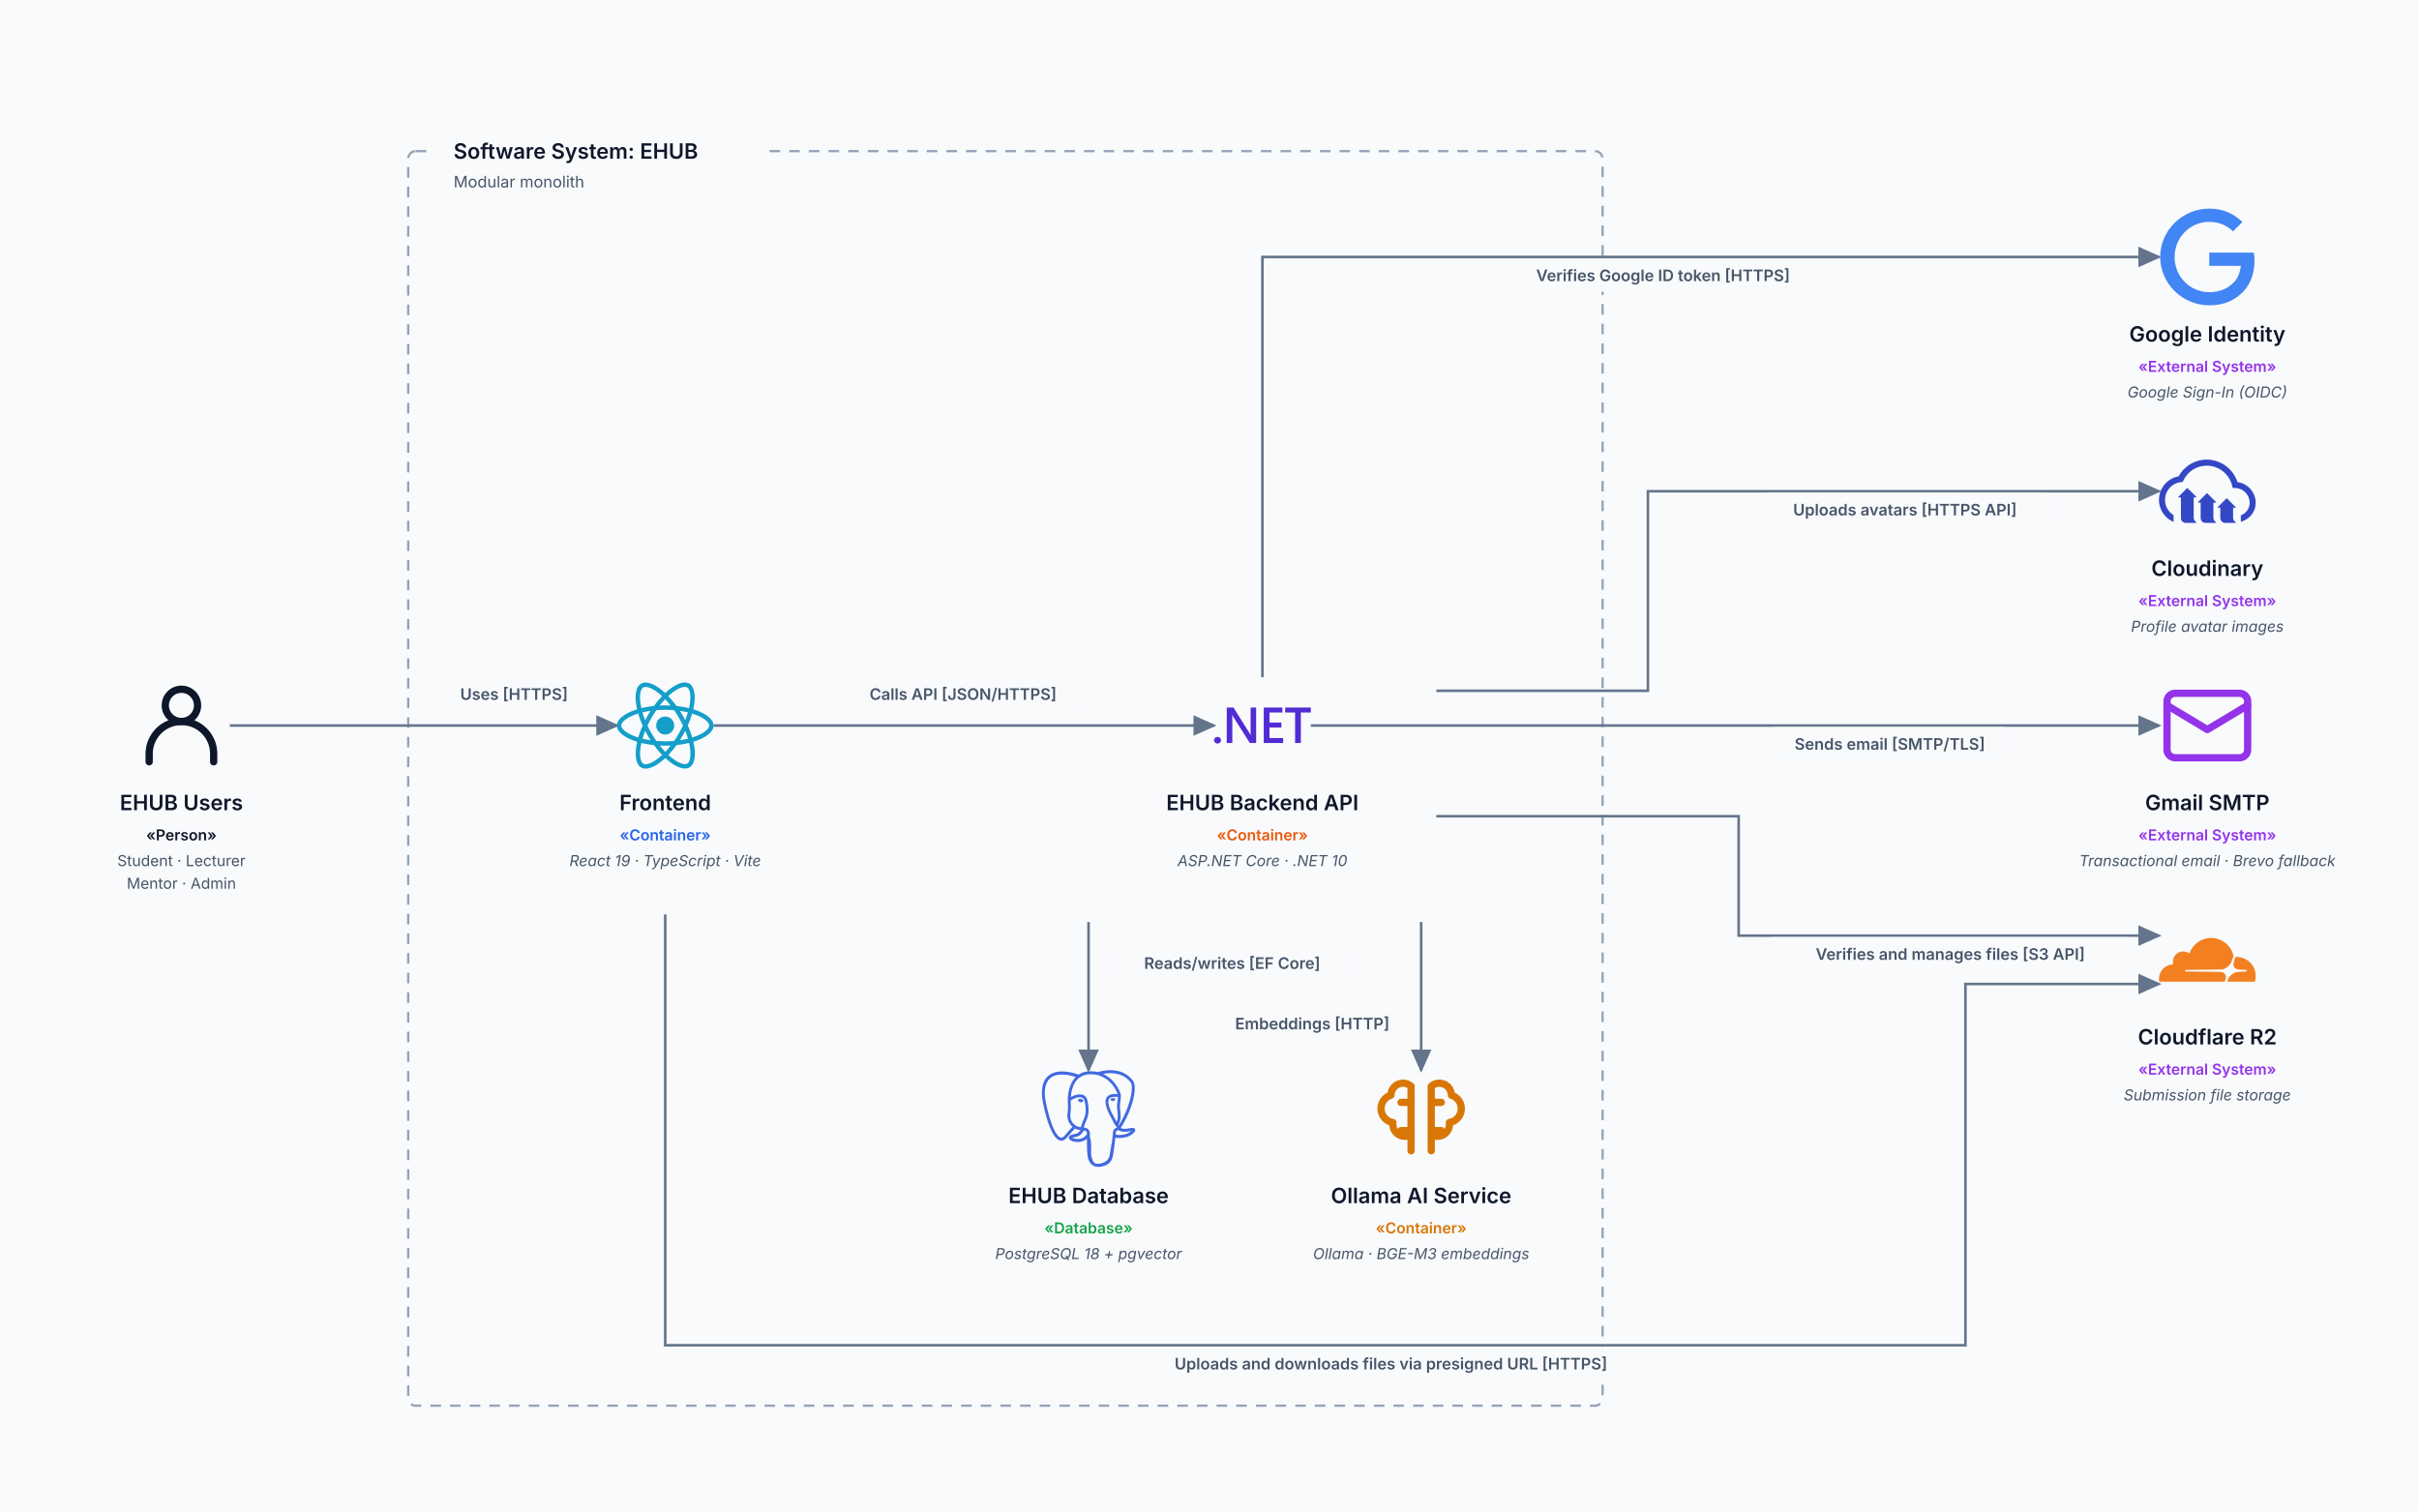
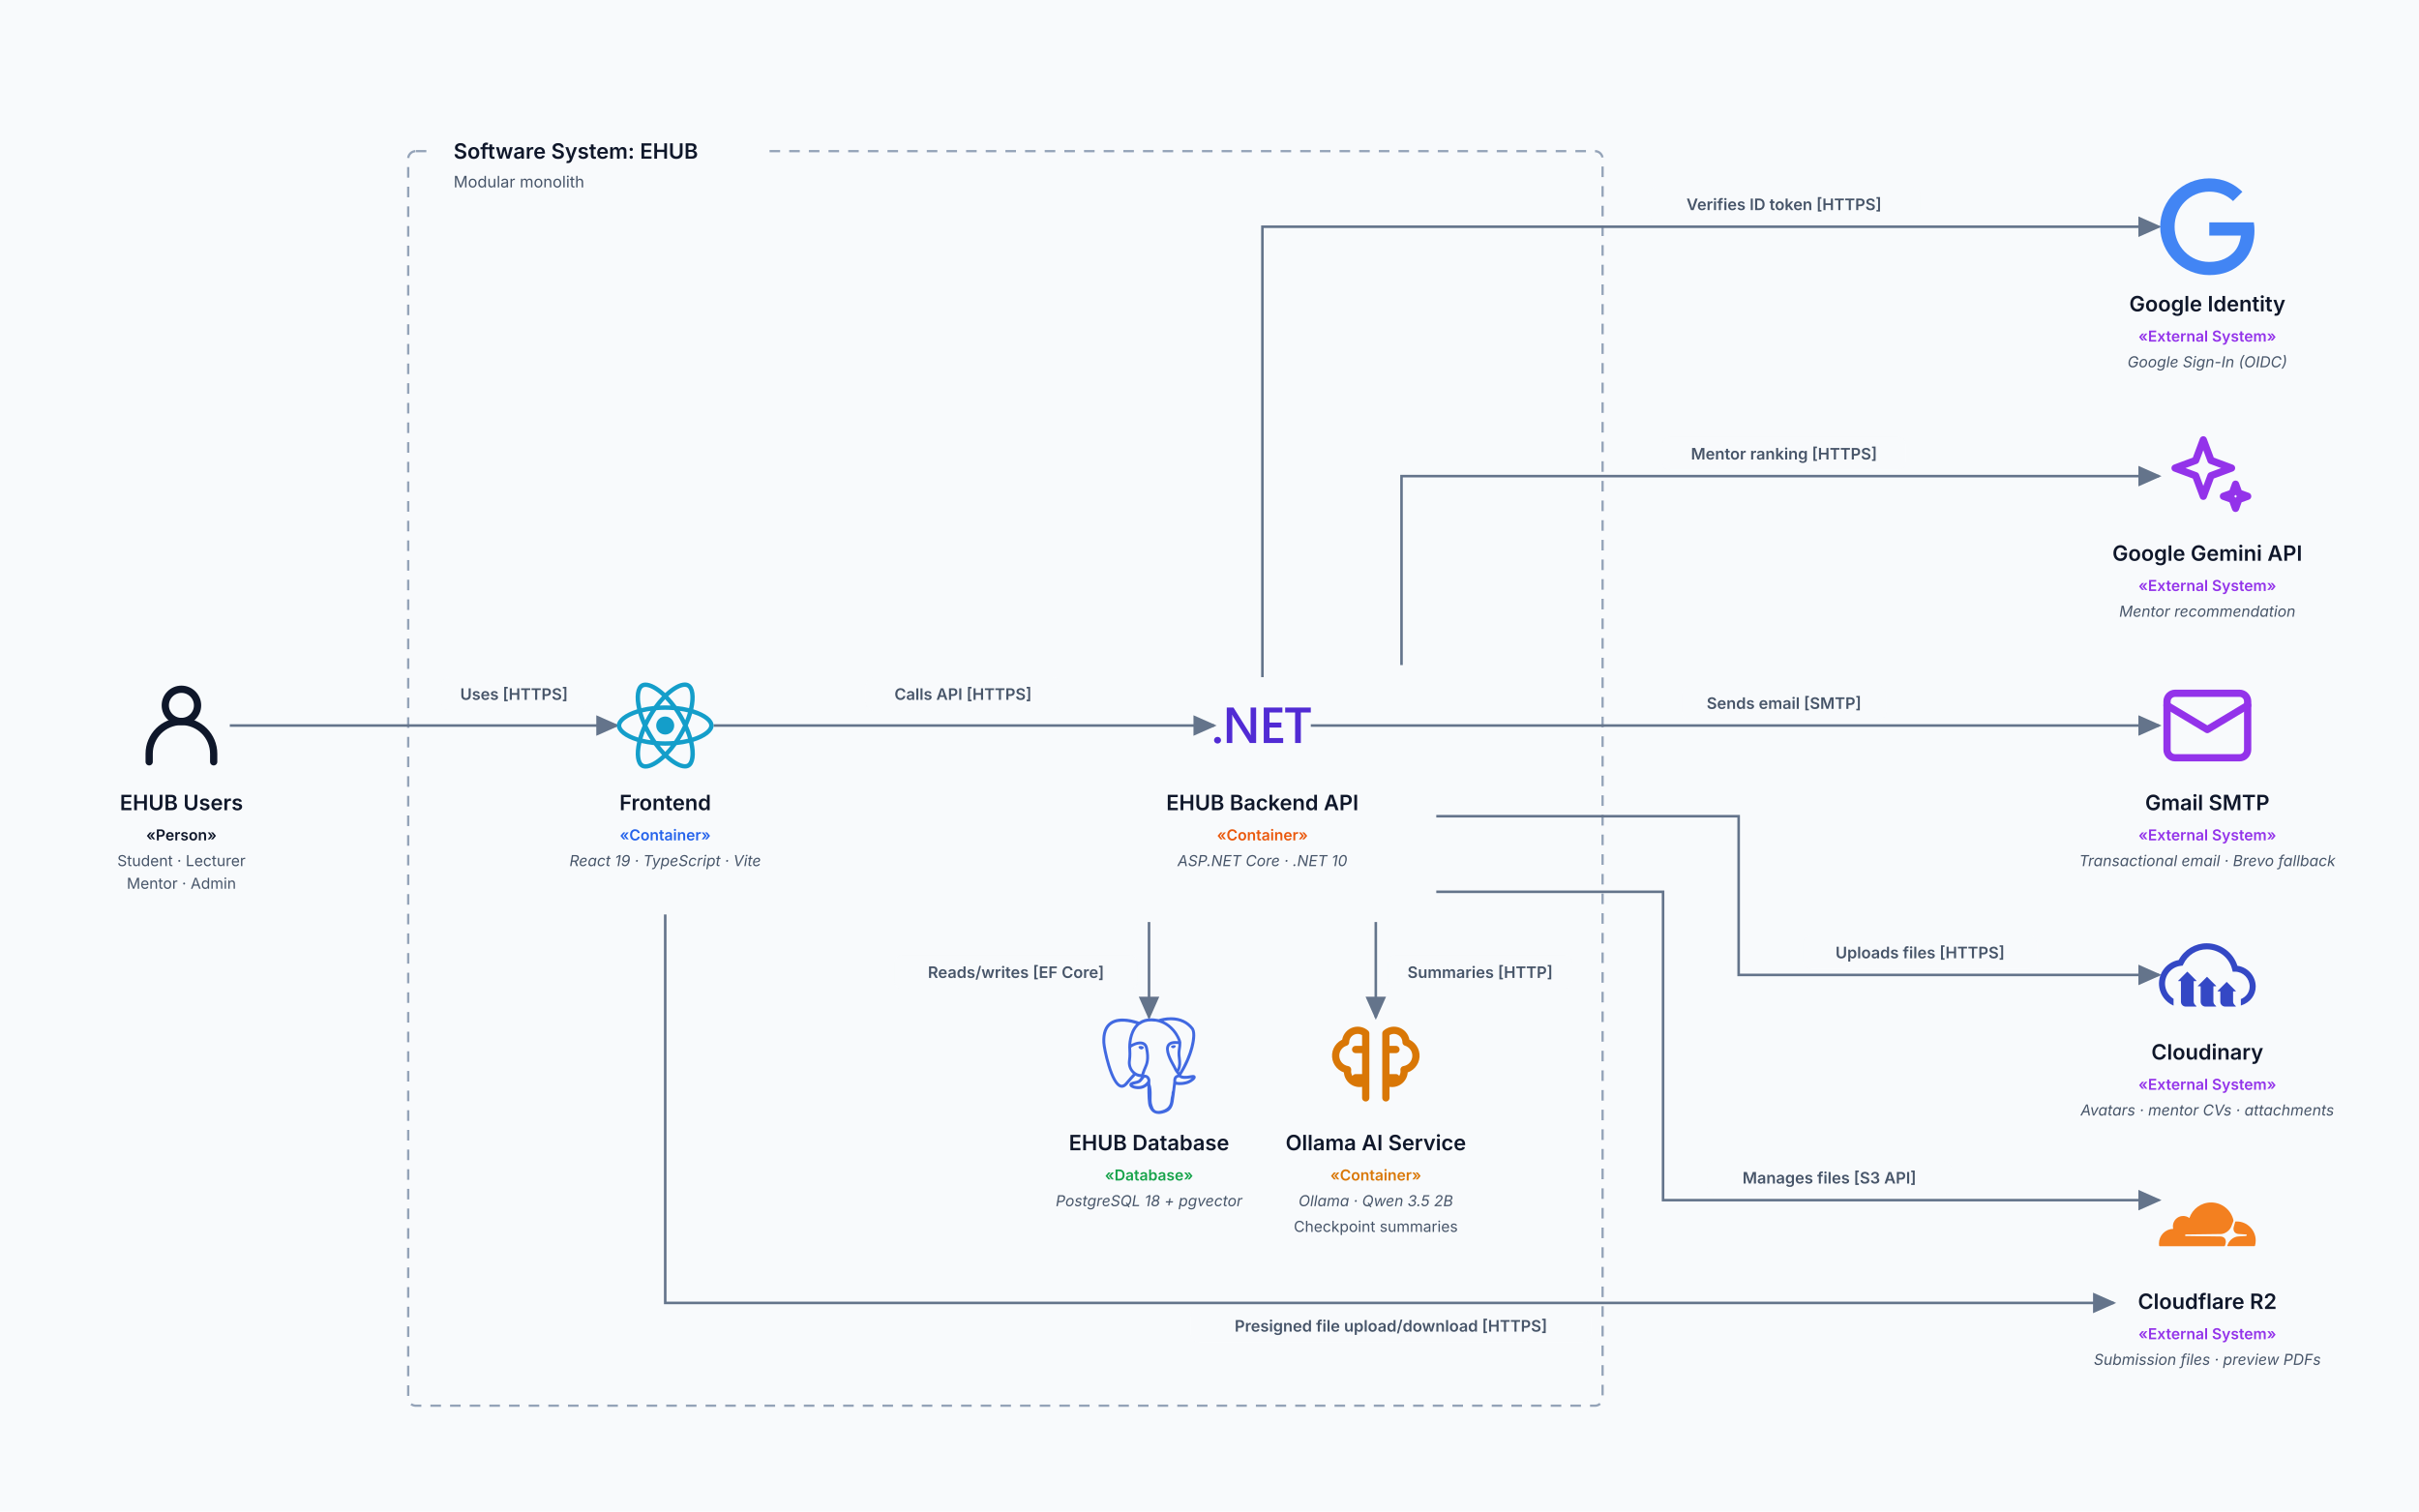
<svg xmlns="http://www.w3.org/2000/svg" width="1600" height="1000" viewBox="0 0 1600 1000" role="img" aria-labelledby="title desc">
  <defs>
    <marker id="arrow" markerWidth="9" markerHeight="8" refX="8" refY="4" orient="auto" markerUnits="strokeWidth">
      <path d="M0 0 L9 4 L0 8 Z" fill="#64748B" />
    </marker>
  </defs>
  <style>
    text { font-family: Inter, Segoe UI, Arial, sans-serif; }
    .diagram-title { font-size: 22px; font-weight: 700; fill: #0F172A; }
    .group-title { font-size: 14px; font-weight: 600; fill: #0F172A; }
    .group-subtitle { font-size: 10.5px; fill: #475569; }
    .node-title { font-size: 14px; font-weight: 600; fill: #0F172A; text-anchor: middle; }
    .node-meta { font-size: 10px; font-weight: 600; text-anchor: middle; }
    .node-tech { font-size: 10px; font-style: italic; fill: #475569; text-anchor: middle; }
    .node-caption { font-size: 10px; fill: #475569; text-anchor: middle; }
    .edge-label { font-size: 10.5px; font-weight: 600; fill: #475569; text-anchor: middle; }
  </style>
  <rect width="1600" height="1000" fill="#F8FAFC" />
  <g id="ehub-system" class="diagram-group">
    <rect x="270" y="100" width="790" height="830" rx="5" fill="none" stroke="#94A3B8" stroke-width="1.5" stroke-dasharray="7 6" />
    <rect x="288" y="86" width="219" height="47" rx="7" fill="#F8FAFC" />
    <text x="300" y="105" class="group-title">Software System: EHUB</text>
    <text x="300" y="124" class="group-subtitle">Modular monolith</text>
  </g>
  <g id="c1" class="diagram-edge">
    <path d="M 152 480 L 408 480" fill="none" stroke="#64748B" stroke-width="1.7" marker-end="url(#arrow)" />
    <rect x="292" y="448" width="96" height="22" rx="5" fill="#F8FAFC" fill-opacity="0.97" />
    <text x="340" y="463" class="edge-label">Uses [HTTPS]</text>
  </g>
  <g id="c2" class="diagram-edge">
    <path d="M 472 480 L 803 480" fill="none" stroke="#64748B" stroke-width="1.7" marker-end="url(#arrow)" />
-     <rect x="556.5" y="448" width="161" height="22" rx="5" fill="#F8FAFC" fill-opacity="0.97" />
-     <text x="637" y="463" class="edge-label">Calls API [JSON/HTTPS]</text>
+     <rect x="572.75" y="448" width="128.5" height="22" rx="5" fill="#F8FAFC" fill-opacity="0.97" />
+     <text x="637" y="463" class="edge-label">Calls API [HTTPS]</text>
  </g>
  <g id="c3" class="diagram-edge">
-     <path d="M 720 610 L 720 708" fill="none" stroke="#64748B" stroke-width="1.7" marker-end="url(#arrow)" />
-     <rect x="734.5" y="626" width="161" height="22" rx="5" fill="#F8FAFC" fill-opacity="0.97" />
-     <text x="815" y="641" class="edge-label">Reads/writes [EF Core]</text>
+     <path d="M 760 610 L 760 673" fill="none" stroke="#64748B" stroke-width="1.7" marker-end="url(#arrow)" />
+     <rect x="591.5" y="632" width="161" height="22" rx="5" fill="#F8FAFC" fill-opacity="0.97" />
+     <text x="672" y="647" class="edge-label">Reads/writes [EF Core]</text>
  </g>
  <g id="c4" class="diagram-edge">
-     <path d="M 940 610 L 940 708" fill="none" stroke="#64748B" stroke-width="1.7" marker-end="url(#arrow)" />
-     <rect x="803.75" y="666" width="128.5" height="22" rx="5" fill="#F8FAFC" fill-opacity="0.97" />
-     <text x="868" y="681" class="edge-label">Embeddings [HTTP]</text>
+     <path d="M 910 610 L 910 673" fill="none" stroke="#64748B" stroke-width="1.7" marker-end="url(#arrow)" />
+     <rect x="918" y="632" width="122" height="22" rx="5" fill="#F8FAFC" fill-opacity="0.97" />
+     <text x="979" y="647" class="edge-label">Summaries [HTTP]</text>
  </g>
  <g id="c5" class="diagram-edge">
-     <path d="M 835 448 L 835 170 L 1428 170" fill="none" stroke="#64748B" stroke-width="1.7" marker-end="url(#arrow)" />
-     <rect x="987" y="171" width="226" height="22" rx="5" fill="#F8FAFC" fill-opacity="0.97" />
-     <text x="1100" y="186" class="edge-label">Verifies Google ID token [HTTPS]</text>
+     <path d="M 835 448 L 835 150 L 1428 150" fill="none" stroke="#64748B" stroke-width="1.7" marker-end="url(#arrow)" />
+     <rect x="1089.75" y="124" width="180.5" height="22" rx="5" fill="#F8FAFC" fill-opacity="0.97" />
+     <text x="1180" y="139" class="edge-label">Verifies ID token [HTTPS]</text>
  </g>
-   <g id="c6" class="diagram-edge">
-     <path d="M 950 457 L 1090 457 L 1090 325 L 1428 325" fill="none" stroke="#64748B" stroke-width="1.7" marker-end="url(#arrow)" />
-     <rect x="1163.25" y="326" width="193.5" height="22" rx="5" fill="#F8FAFC" fill-opacity="0.97" />
-     <text x="1260" y="341" class="edge-label">Uploads avatars [HTTPS API]</text>
+   <g id="c11" class="diagram-edge">
+     <path d="M 927 440 L 927 315 L 1428 315" fill="none" stroke="#64748B" stroke-width="1.7" marker-end="url(#arrow)" />
+     <rect x="1099.5" y="289" width="161" height="22" rx="5" fill="#F8FAFC" fill-opacity="0.97" />
+     <text x="1180" y="304" class="edge-label">Mentor ranking [HTTPS]</text>
  </g>
  <g id="c7" class="diagram-edge">
    <path d="M 867 480 L 1428 480" fill="none" stroke="#64748B" stroke-width="1.7" marker-end="url(#arrow)" />
-     <rect x="1169.5" y="481" width="161" height="22" rx="5" fill="#F8FAFC" fill-opacity="0.97" />
-     <text x="1250" y="496" class="edge-label">Sends email [SMTP/TLS]</text>
+     <rect x="1112.5" y="454" width="135" height="22" rx="5" fill="#F8FAFC" fill-opacity="0.97" />
+     <text x="1180" y="469" class="edge-label">Sends email [SMTP]</text>
+   </g>
+   <g id="c6" class="diagram-edge">
+     <path d="M 950 540 L 1150 540 L 1150 645 L 1428 645" fill="none" stroke="#64748B" stroke-width="1.7" marker-end="url(#arrow)" />
+     <rect x="1192.75" y="619" width="154.5" height="22" rx="5" fill="#F8FAFC" fill-opacity="0.97" />
+     <text x="1270" y="634" class="edge-label">Uploads files [HTTPS]</text>
  </g>
  <g id="c9" class="diagram-edge">
-     <path d="M 950 540 L 1150 540 L 1150 619 L 1428 619" fill="none" stroke="#64748B" stroke-width="1.7" marker-end="url(#arrow)" />
-     <rect x="1167.25" y="620" width="245.5" height="22" rx="5" fill="#F8FAFC" fill-opacity="0.97" />
-     <text x="1290" y="635" class="edge-label">Verifies and manages files [S3 API]</text>
+     <path d="M 950 590 L 1100 590 L 1100 794 L 1428 794" fill="none" stroke="#64748B" stroke-width="1.7" marker-end="url(#arrow)" />
+     <rect x="1129.5" y="768" width="161" height="22" rx="5" fill="#F8FAFC" fill-opacity="0.97" />
+     <text x="1210" y="783" class="edge-label">Manages files [S3 API]</text>
  </g>
  <g id="c10" class="diagram-edge">
-     <path d="M 440 605 L 440 890 L 1300 890 L 1300 651 L 1428 651" fill="none" stroke="#64748B" stroke-width="1.7" marker-end="url(#arrow)" />
-     <rect x="738.75" y="891" width="362.5" height="22" rx="5" fill="#F8FAFC" fill-opacity="0.97" />
-     <text x="920" y="906" class="edge-label">Uploads and downloads files via presigned URL [HTTPS]</text>
+     <path d="M 440 605 L 440 862 L 1398 862" fill="none" stroke="#64748B" stroke-width="1.7" marker-end="url(#arrow)" />
+     <rect x="787.5" y="866" width="265" height="22" rx="5" fill="#F8FAFC" fill-opacity="0.97" />
+     <text x="920" y="881" class="edge-label">Presigned file upload/download [HTTPS]</text>
  </g>
  <g id="users" class="diagram-node">
    <g transform="translate(88 448) scale(2.666667)" aria-hidden="true">
      <g fill="none" stroke="#0F172A" stroke-width="1.8" stroke-linecap="round" stroke-linejoin="round">
        <circle cx="12" cy="7" r="4" />
        <path d="M4 21v-2a8 8 0 0 1 16 0v2" />
      </g>
    </g>
    <text x="120" y="536" class="node-title">EHUB Users</text>
    <text x="120" y="556" class="node-meta" fill="#0F172A">«Person»</text>
    <text x="120" y="573" class="node-caption">Student · Lecturer</text>
    <text x="120" y="588" class="node-caption">Mentor · Admin</text>
  </g>
  <g id="web-app" class="diagram-node">
    <g transform="translate(408 448) scale(2.666667)" aria-hidden="true">
      <path d="M14.23 12.004a2.236 2.236 0 0 1-2.235 2.236 2.236 2.236 0 0 1-2.236-2.236 2.236 2.236 0 0 1 2.235-2.236 2.236 2.236 0 0 1 2.236 2.236zm2.648-10.69c-1.346 0-3.107.96-4.888 2.622-1.78-1.653-3.542-2.602-4.887-2.602-.41 0-.783.093-1.106.278-1.375.793-1.683 3.264-.973 6.365C1.98 8.917 0 10.42 0 12.004c0 1.59 1.99 3.097 5.043 4.03-.704 3.113-.39 5.588.988 6.38.32.187.69.275 1.102.275 1.345 0 3.107-.96 4.888-2.624 1.78 1.654 3.542 2.603 4.887 2.603.41 0 .783-.09 1.106-.275 1.374-.792 1.683-3.263.973-6.365C22.02 15.096 24 13.59 24 12.004c0-1.59-1.99-3.097-5.043-4.032.704-3.11.39-5.587-.988-6.38-.318-.184-.688-.277-1.092-.278zm-.005 1.09v.006c.225 0 .406.044.558.127.666.382.955 1.835.73 3.704-.054.46-.142.945-.25 1.44-.96-.236-2.006-.417-3.107-.534-.66-.905-1.345-1.727-2.035-2.447 1.592-1.48 3.087-2.292 4.105-2.295zm-9.77.02c1.012 0 2.514.808 4.11 2.28-.686.72-1.37 1.537-2.02 2.442-1.107.117-2.154.298-3.113.538-.112-.49-.195-.964-.254-1.42-.23-1.868.054-3.32.714-3.707.19-.09.4-.127.563-.132zm4.882 3.05c.455.468.91.992 1.36 1.564-.44-.02-.89-.034-1.345-.034-.46 0-.915.01-1.36.034.44-.572.895-1.096 1.345-1.565zM12 8.1c.74 0 1.477.034 2.202.093.406.582.802 1.203 1.183 1.86.372.64.71 1.29 1.018 1.946-.308.655-.646 1.31-1.013 1.95-.38.66-.773 1.288-1.18 1.87-.728.063-1.466.098-2.21.098-.74 0-1.477-.035-2.202-.093-.406-.582-.802-1.204-1.183-1.86-.372-.64-.71-1.29-1.018-1.946.303-.657.646-1.313 1.013-1.954.38-.66.773-1.286 1.18-1.868.728-.064 1.466-.098 2.21-.098zm-3.635.254c-.24.377-.48.763-.704 1.16-.225.39-.435.782-.635 1.174-.265-.656-.49-1.31-.676-1.947.64-.15 1.315-.283 2.015-.386zm7.26 0c.695.103 1.365.23 2.006.387-.18.632-.405 1.282-.66 1.933-.2-.39-.41-.783-.64-1.174-.225-.392-.465-.774-.705-1.146zm3.063.675c.484.15.944.317 1.375.498 1.732.74 2.852 1.708 2.852 2.476-.005.768-1.125 1.74-2.857 2.475-.42.18-.88.342-1.355.493-.28-.958-.646-1.956-1.1-2.98.45-1.017.81-2.01 1.085-2.964zm-13.395.004c.278.96.645 1.957 1.1 2.98-.45 1.017-.812 2.01-1.086 2.964-.484-.15-.944-.318-1.37-.5-1.732-.737-2.852-1.706-2.852-2.474 0-.768 1.12-1.742 2.852-2.476.42-.18.88-.342 1.356-.494zm11.678 4.28c.265.657.49 1.312.676 1.948-.64.157-1.316.29-2.016.39.24-.375.48-.762.705-1.158.225-.39.435-.788.636-1.18zm-9.945.02c.2.392.41.783.64 1.175.23.39.465.772.705 1.143-.695-.102-1.365-.23-2.006-.386.18-.63.406-1.282.66-1.933zM17.92 16.32c.112.493.2.968.254 1.423.23 1.868-.054 3.32-.714 3.708-.147.09-.338.128-.563.128-1.012 0-2.514-.807-4.11-2.28.686-.72 1.37-1.536 2.02-2.44 1.107-.118 2.154-.3 3.113-.54zm-11.83.01c.96.234 2.006.415 3.107.532.66.905 1.345 1.727 2.035 2.446-1.595 1.483-3.092 2.295-4.11 2.295-.22-.005-.406-.05-.553-.132-.666-.38-.955-1.834-.73-3.703.054-.46.142-.944.25-1.438zm4.56.64c.44.02.89.034 1.345.034.46 0 .915-.01 1.36-.034-.44.572-.895 1.095-1.345 1.565-.455-.47-.91-.993-1.36-1.565z" fill="#149ECA" />
    </g>
    <text x="440" y="536" class="node-title">Frontend</text>
    <text x="440" y="556" class="node-meta" fill="#2563EB">«Container»</text>
    <text x="440" y="573" class="node-tech">React 19 · TypeScript · Vite</text>
  </g>
  <g id="backend-api" class="diagram-node">
    <g transform="translate(803 448) scale(2.666667)" aria-hidden="true">
      <path d="M24 8.77h-2.468v7.565h-1.425V8.77h-2.462V7.53H24zm-6.852 7.565h-4.821V7.53h4.63v1.24h-3.205v2.494h2.953v1.234h-2.953v2.604h3.396zm-6.708 0H8.882L4.78 9.863a2.896 2.896 0 0 1-.258-.51h-.036c.032.189.048.592.048 1.21v5.772H3.157V7.53h1.659l3.965 6.32c.167.261.275.442.323.54h.024c-.04-.233-.06-.629-.06-1.185V7.529h1.372zm-8.703-.693a.868.829 0 0 1-.869.829.868.829 0 0 1-.868-.83.868.829 0 0 1 .868-.828.868.829 0 0 1 .869.829Z" fill="#512BD4" />
    </g>
    <text x="835" y="536" class="node-title">EHUB Backend API</text>
    <text x="835" y="556" class="node-meta" fill="#EA580C">«Container»</text>
    <text x="835" y="573" class="node-tech">ASP.NET Core · .NET 10</text>
  </g>
  <g id="database" class="diagram-node">
-     <g transform="translate(688 708) scale(2.666667)" aria-hidden="true">
+     <g transform="translate(728 673) scale(2.666667)" aria-hidden="true">
      <path d="M23.559 14.723a.527.527 0 0 0-.056-.119c-.139-.263-.477-.342-1.007-.232-1.653.341-2.293.131-2.526-.019 1.342-2.048 2.445-4.522 3.041-6.83.271-1.051.798-3.524.122-4.732a1.564 1.564 0 0 0-.151-.235C21.693.909 19.801.025 17.51.001c-1.495-.016-2.771.346-3.116.479a9.449 9.449 0 0 0-.516-.082 8.044 8.044 0 0 0-1.311-.128c-1.182-.018-2.204.264-3.05.841-.857-.321-4.789-1.645-7.222.079C.936 2.153.309 3.873.43 6.304c.041.818.507 3.334 1.242 5.744.46 1.506.939 2.702 1.433 3.582.553.994 1.126 1.593 1.714 1.79.447.149 1.133.144 1.858-.728.801-.964 1.59-1.826 1.945-2.207.435.235.906.362 1.39.377a.057.057 0 0 0 0.0.004 11.031 11.031 0 0 0-.247.305c-.339.43-.409.52-1.5.744-.31.064-1.134.234-1.146.811-.003.122.033.231.092.327.227.423.922.61 1.015.633 1.335.334 2.504.092 3.371-.679-.017 2.231.077 4.417.345 5.087.221.553.762 1.905 2.469 1.904.251 0 .526-.029.83-.094 1.782-.382 2.556-1.17 2.855-2.906.15-.871.402-2.875.539-4.101.017-.07.036-.121.057-.136.001-.001.07-.047.427.031a.367.367 0 0 0 .044.007l.254.022.015.001c.847.038 1.911-.143 2.531-.431.644-.299 1.806-1.032 1.595-1.67zM2.371 11.877c-.744-2.436-1.178-4.885-1.212-5.572-.109-2.171.417-3.683 1.562-4.493 1.837-1.299 4.84-.541 6.108-.13-.003.003-.007.006-.01.009-2.024 2.044-1.976 5.536-1.971 5.75-0.0.082.007.199.016.359.035.587.1 1.68-.073 2.918-.161 1.15.194 2.276.973 3.089.081.084.165.163.252.237-.347.371-1.1 1.193-1.903 2.158-.568.682-.96.552-1.089.509-.392-.131-.813-.587-1.238-1.322-.48-.839-.964-2.032-1.415-3.513zm6.007 5.087c-.171-.043-.327-.113-.432-.177.089-.039.237-.09.483-.141 1.283-.264 1.482-.451 1.914-1.0.099-.126.212-.269.367-.443a.355.355 0 0 0 .074-.13c.171-.151.272-.11.437-.042.156.065.308.26.369.475.029.102.062.294-.045.444-.904 1.266-2.222 1.249-3.168 1.013zm2.094-3.988-.052.141c-.133.357-.257.688-.333 1.003-.667-.002-1.317-.287-1.81-.802-.628-.655-.913-1.566-.782-2.5.183-1.308.115-2.447.079-3.059-.005-.086-.009-.161-.012-.22.296-.262 1.666-.996 2.643-.772.446.102.718.406.831.928.585 2.704.077 3.831-.33 4.736-.084.187-.163.363-.231.545zm7.364 4.572c-.017.177-.036.376-.062.596l-.146.438a.355.355 0 0 0-.018.108c-.006.475-.054.649-.115.869-.063.229-.135.489-.179 1.058-.11 1.414-.878 2.227-2.417 2.557-1.516.325-1.784-.497-2.021-1.222a6.582 6.582 0 0 0-.077-.227c-.215-.586-.191-1.412-.157-2.555.017-.561-.025-1.901-.33-2.646.004-.293.011-.591.019-.892a.353.353 0 0 0-.015-.113 1.493 1.493 0 0 0-.044-.208c-.123-.428-.421-.787-.78-.935-.142-.059-.404-.167-.718-.087.067-.276.183-.588.309-.925l.053-.142c.059-.16.134-.326.213-.501.426-.948 1.011-2.245.377-5.177-.237-1.098-1.03-1.634-2.232-1.51-.721.075-1.38.365-1.709.532a5.672 5.672 0 0 0-.196.104c.092-1.106.439-3.174 1.736-4.482a4.031 4.031 0 0 1 .303-.276.353.353 0 0 0 .145-.064c.752-.571 1.694-.851 2.802-.833.409.007.802.034 1.174.081 1.939.354 3.244 1.447 4.036 2.383.814.962 1.255 1.931 1.431 2.454-1.323-.135-2.223.127-2.68.779-.993 1.419.543 4.173 1.281 5.496.135.243.252.452.289.541.24.583.551.971.779 1.255.07.087.137.171.189.245-.401.116-1.121.383-1.055 1.717-.012.156-.042.447-.083.815-.046.208-.07.46-.099.766zm.89-1.621c-.041-.832.269-.918.597-1.01a2.857 2.857 0 0 0 .135-.041 1.202 1.202 0 0 0 .134.103c.57.377 1.582.421 3.007.134-.202.177-.519.399-.953.601-.41.19-1.096.333-1.747.364-.72.034-1.086-.081-1.172-.151zm.57-9.271c-.006.351-.054.669-.105 1.002-.055.358-.112.727-.126 1.176-.014.437.04.891.093 1.33.107.887.216 1.8-.207 2.701a3.527 3.527 0 0 1-.188-.386c-.053-.128-.167-.333-.325-.616-.616-1.104-2.057-3.69-1.319-4.745.38-.543 1.341-.566 2.178-.463zm.228 7.014a12.376 12.376 0 0 0-.085-.107l-.035-.044c.726-1.2.584-2.386.458-3.438-.052-.432-.101-.84-.088-1.223.013-.406.067-.754.118-1.091.064-.415.129-.844.111-1.351.013-.053.019-.116.012-.19-.046-.485-.6-1.938-1.729-3.253-.608-.707-1.49-1.497-2.689-2.039.525-.107 1.233-.203 2.024-.186 2.051.046 3.675.814 4.824 2.282a.908.908 0 0 1 .067.1c.723 1.356-.276 6.275-2.987 10.54zm-8.817-6.116c-.025.179-.309.422-.621.422a.582.582 0 0 1-.081-.006c-.187-.026-.377-.144-.506-.316-.046-.06-.12-.178-.105-.284.005-.04.026-.099.092-.149.118-.089.352-.123.61-.087.316.044.643.194.611.419zm7.931-.411c.011.079-.049.201-.153.31-.068.072-.212.196-.408.223a.546.546 0 0 1-.075.005c-.293 0-.541-.234-.561-.372-.024-.176.264-.311.561-.352.297-.041.611.009.636.185z" fill="#4169E1" />
    </g>
-     <text x="720" y="796" class="node-title">EHUB Database</text>
-     <text x="720" y="816" class="node-meta" fill="#16A34A">«Database»</text>
-     <text x="720" y="833" class="node-tech">PostgreSQL 18 + pgvector</text>
+     <text x="760" y="761" class="node-title">EHUB Database</text>
+     <text x="760" y="781" class="node-meta" fill="#16A34A">«Database»</text>
+     <text x="760" y="798" class="node-tech">PostgreSQL 18 + pgvector</text>
  </g>
  <g id="ollama" class="diagram-node">
-     <g transform="translate(908 708) scale(2.666667)" aria-hidden="true">
+     <g transform="translate(878 673) scale(2.666667)" aria-hidden="true">
      <g fill="none" stroke="#D97706" stroke-width="1.8" stroke-linecap="round" stroke-linejoin="round">
        <path d="M9.5 4a3 3 0 0 0-5 2.2A3.5 3.5 0 0 0 5 13a3 3 0 0 0 4.5 3M14.5 4a3 3 0 0 1 5 2.2A3.5 3.5 0 0 1 19 13a3 3 0 0 1-4.5 3M9.5 4v16M14.5 4v16M7 8h2.5M14.5 8H17M7 15h2.5M14.5 15H17" />
      </g>
    </g>
-     <text x="940" y="796" class="node-title">Ollama AI Service</text>
-     <text x="940" y="816" class="node-meta" fill="#D97706">«Container»</text>
-     <text x="940" y="833" class="node-tech">Ollama · BGE-M3 embeddings</text>
+     <text x="910" y="761" class="node-title">Ollama AI Service</text>
+     <text x="910" y="781" class="node-meta" fill="#D97706">«Container»</text>
+     <text x="910" y="798" class="node-tech">Ollama · Qwen 3.5 2B</text>
+     <text x="910" y="815" class="node-caption">Checkpoint summaries</text>
  </g>
  <g id="google" class="diagram-node">
-     <g transform="translate(1428 138) scale(2.666667)" aria-hidden="true">
+     <g transform="translate(1428 118) scale(2.666667)" aria-hidden="true">
      <path d="M12.48 10.92v3.28h7.84c-.24 1.84-.853 3.187-1.787 4.133-1.147 1.147-2.933 2.4-6.053 2.4-4.827 0-8.6-3.893-8.6-8.72s3.773-8.72 8.6-8.72c2.6 0 4.507 1.027 5.907 2.347l2.307-2.307C18.747 1.44 16.133 0 12.48 0 5.867 0 .307 5.387.307 12s5.56 12 12.173 12c3.573 0 6.267-1.173 8.373-3.36 2.16-2.16 2.84-5.213 2.84-7.667 0-.76-.053-1.467-.173-2.053H12.48z" fill="#4285F4" />
    </g>
-     <text x="1460" y="226" class="node-title">Google Identity</text>
-     <text x="1460" y="246" class="node-meta" fill="#9333EA">«External System»</text>
-     <text x="1460" y="263" class="node-tech">Google Sign-In (OIDC)</text>
+     <text x="1460" y="206" class="node-title">Google Identity</text>
+     <text x="1460" y="226" class="node-meta" fill="#9333EA">«External System»</text>
+     <text x="1460" y="243" class="node-tech">Google Sign-In (OIDC)</text>
  </g>
-   <g id="cloudinary" class="diagram-node">
-     <g transform="translate(1428 293) scale(2.666667)" aria-hidden="true">
-       <path d="M24 14.86c0 2.173-1.376 3.974-3.59 4.7l-.1.032V17.989c1.378-.581 2.187-1.728 2.187-3.129-.007-2-1.609-3.629-3.608-3.67h-.596l-.143-.569c-.703-2.9-3.289-4.949-6.272-4.97a6.391 6.391 0 0 0-5.811 3.664l-.183.376-.417.044a4.431 4.431 0 0 0-3.305 2.088c-1.28 2.086-.627 4.814 1.458 6.095v1.69h-.01l-.149-.068a5.94 5.94 0 0 1-3.366-4.349c-.579-3.229 1.57-6.316 4.799-6.895a7.877 7.877 0 0 1 6.984-4.149c3.472.025 6.535 2.28 7.59 5.588 2.579.337 4.514 2.525 4.533 5.125zm-15.318-1.322h.565a.066.066 0 0 0 .046-.111L7.084 11.216l-.001-.001a.066.066 0 0 0-.093.001L4.78 13.427a.066.066 0 0 0 .048.111h.557a.066.066 0 0 1 .066.066v5.057c0 .659.534 1.193 1.193 1.193H9.247a.066.066 0 0 0 .046-.111l-.33-.33a1.193 1.193 0 0 1-.348-.839v-4.97a.068.068 0 0 1 .068-.066zm9.769 2.547h.567a.066.066 0 0 0 .046-.113l-2.211-2.209-.002-.002a.064.064 0 0 0-.09.002L14.551 15.971a.066.066 0 0 0 .046.113h.557a.066.066 0 0 1 .066.066v2.511c0 .659.534 1.193 1.193 1.193h2.606a.066.066 0 0 0 .046-.111l-.33-.33a1.193 1.193 0 0 1-.348-.839V16.15a.066.066 0 0 1 .066-.066zm-4.884-1.274h.565a.066.066 0 0 0 .048-.111l-2.211-2.203-.001-.001a.066.066 0 0 0-.093.001l-2.209 2.207a.066.066 0 0 0 .046.111h.563a.068.068 0 0 1 .066.068v3.779c0 .659.534 1.193 1.193 1.193h2.598a.066.066 0 0 0 .048-.111l-.332-.33a1.193 1.193 0 0 1-.346-.839v-3.696c0-.037.029-.067.066-.068z" fill="#3448C5" />
+   <g id="gemini" class="diagram-node">
+     <g transform="translate(1428 283) scale(2.666667)" aria-hidden="true">
+       <g fill="none" stroke="#9333EA" stroke-width="1.8" stroke-linecap="round" stroke-linejoin="round">
+         <path d="m11 3 1.9 5.1L18 10l-5.1 1.9L11 17l-1.9-5.1L4 10l5.1-1.9Z" />
+         <path d="m19 14 .8 2.2L22 17l-2.2.8L19 20l-.8-2.2L16 17l2.2-.8Z" />
+       </g>
    </g>
-     <text x="1460" y="381" class="node-title">Cloudinary</text>
-     <text x="1460" y="401" class="node-meta" fill="#9333EA">«External System»</text>
-     <text x="1460" y="418" class="node-tech">Profile avatar images</text>
+     <text x="1460" y="371" class="node-title">Google Gemini API</text>
+     <text x="1460" y="391" class="node-meta" fill="#9333EA">«External System»</text>
+     <text x="1460" y="408" class="node-tech">Mentor recommendation</text>
  </g>
  <g id="email" class="diagram-node">
    <g transform="translate(1428 448) scale(2.666667)" aria-hidden="true">
      <g fill="none" stroke="#9333EA" stroke-width="1.8" stroke-linecap="round" stroke-linejoin="round">
        <rect x="2" y="4" width="20" height="16" rx="2" />
        <path d="m22 7-10 6L2 7" />
      </g>
    </g>
    <text x="1460" y="536" class="node-title">Gmail SMTP</text>
    <text x="1460" y="556" class="node-meta" fill="#9333EA">«External System»</text>
    <text x="1460" y="573" class="node-tech">Transactional email · Brevo fallback</text>
  </g>
+   <g id="cloudinary" class="diagram-node">
+     <g transform="translate(1428 613) scale(2.666667)" aria-hidden="true">
+       <path d="M24 14.86c0 2.173-1.376 3.974-3.59 4.7l-.1.032V17.989c1.378-.581 2.187-1.728 2.187-3.129-.007-2-1.609-3.629-3.608-3.67h-.596l-.143-.569c-.703-2.9-3.289-4.949-6.272-4.97a6.391 6.391 0 0 0-5.811 3.664l-.183.376-.417.044a4.431 4.431 0 0 0-3.305 2.088c-1.28 2.086-.627 4.814 1.458 6.095v1.69h-.01l-.149-.068a5.94 5.94 0 0 1-3.366-4.349c-.579-3.229 1.57-6.316 4.799-6.895a7.877 7.877 0 0 1 6.984-4.149c3.472.025 6.535 2.28 7.59 5.588 2.579.337 4.514 2.525 4.533 5.125zm-15.318-1.322h.565a.066.066 0 0 0 .046-.111L7.084 11.216l-.001-.001a.066.066 0 0 0-.093.001L4.78 13.427a.066.066 0 0 0 .048.111h.557a.066.066 0 0 1 .066.066v5.057c0 .659.534 1.193 1.193 1.193H9.247a.066.066 0 0 0 .046-.111l-.33-.33a1.193 1.193 0 0 1-.348-.839v-4.97a.068.068 0 0 1 .068-.066zm9.769 2.547h.567a.066.066 0 0 0 .046-.113l-2.211-2.209-.002-.002a.064.064 0 0 0-.09.002L14.551 15.971a.066.066 0 0 0 .046.113h.557a.066.066 0 0 1 .066.066v2.511c0 .659.534 1.193 1.193 1.193h2.606a.066.066 0 0 0 .046-.111l-.33-.33a1.193 1.193 0 0 1-.348-.839V16.15a.066.066 0 0 1 .066-.066zm-4.884-1.274h.565a.066.066 0 0 0 .048-.111l-2.211-2.203-.001-.001a.066.066 0 0 0-.093.001l-2.209 2.207a.066.066 0 0 0 .046.111h.563a.068.068 0 0 1 .066.068v3.779c0 .659.534 1.193 1.193 1.193h2.598a.066.066 0 0 0 .048-.111l-.332-.33a1.193 1.193 0 0 1-.346-.839v-3.696c0-.037.029-.067.066-.068z" fill="#3448C5" />
+     </g>
+     <text x="1460" y="701" class="node-title">Cloudinary</text>
+     <text x="1460" y="721" class="node-meta" fill="#9333EA">«External System»</text>
+     <text x="1460" y="738" class="node-tech">Avatars · mentor CVs · attachments</text>
+   </g>
  <g id="r2" class="diagram-node">
-     <g transform="translate(1428 603) scale(2.666667)" aria-hidden="true">
+     <g transform="translate(1428 778) scale(2.666667)" aria-hidden="true">
      <path d="M16.509 16.845c.147-.507.091-.971-.155-1.315-.225-.316-.605-.499-1.062-.52l-8.659-.112a.156.156 0 0 1-.133-.071c-.028-.042-.035-.099-.021-.155.028-.084.112-.148.204-.156l8.736-.112c1.035-.049 2.16-.887 2.554-1.914l.499-1.301c.021-.056.029-.113.015-.168-.562-2.546-2.835-4.445-5.55-4.445-2.504 0-4.628 1.618-5.388 3.861-.493-.366-1.119-.562-1.794-.499-1.203.119-2.167 1.083-2.286 2.286-.028.31-.007.613.064.894C1.568 13.171 0 14.775 0 16.752c0 .175.014.351.035.527.014.083.084.147.169.147h15.981c.091 0 .176-.065.203-.155l.12-.427zm2.757-5.563c-.077 0-.161 0-.238.011-.057 0-.105.042-.127.098l-.338 1.174c-.147.507-.092.971.154 1.316.226.316.606.498 1.062.519l1.844.113c.056 0 .105.026.133.07.028.043.035.107.021.156-.028.084-.113.148-.204.155l-1.921.112c-1.041.049-2.158.887-2.553 1.914l-.141.358c-.028.071.021.142.099.142h6.598c.077 0 .147-.049.169-.126.112-.408.176-.837.176-1.28 0-2.603-2.125-4.727-4.734-4.727" fill="#F38020" />
    </g>
-     <text x="1460" y="691" class="node-title">Cloudflare R2</text>
-     <text x="1460" y="711" class="node-meta" fill="#9333EA">«External System»</text>
-     <text x="1460" y="728" class="node-tech">Submission file storage</text>
+     <text x="1460" y="866" class="node-title">Cloudflare R2</text>
+     <text x="1460" y="886" class="node-meta" fill="#9333EA">«External System»</text>
+     <text x="1460" y="903" class="node-tech">Submission files · preview PDFs</text>
  </g>
</svg>
